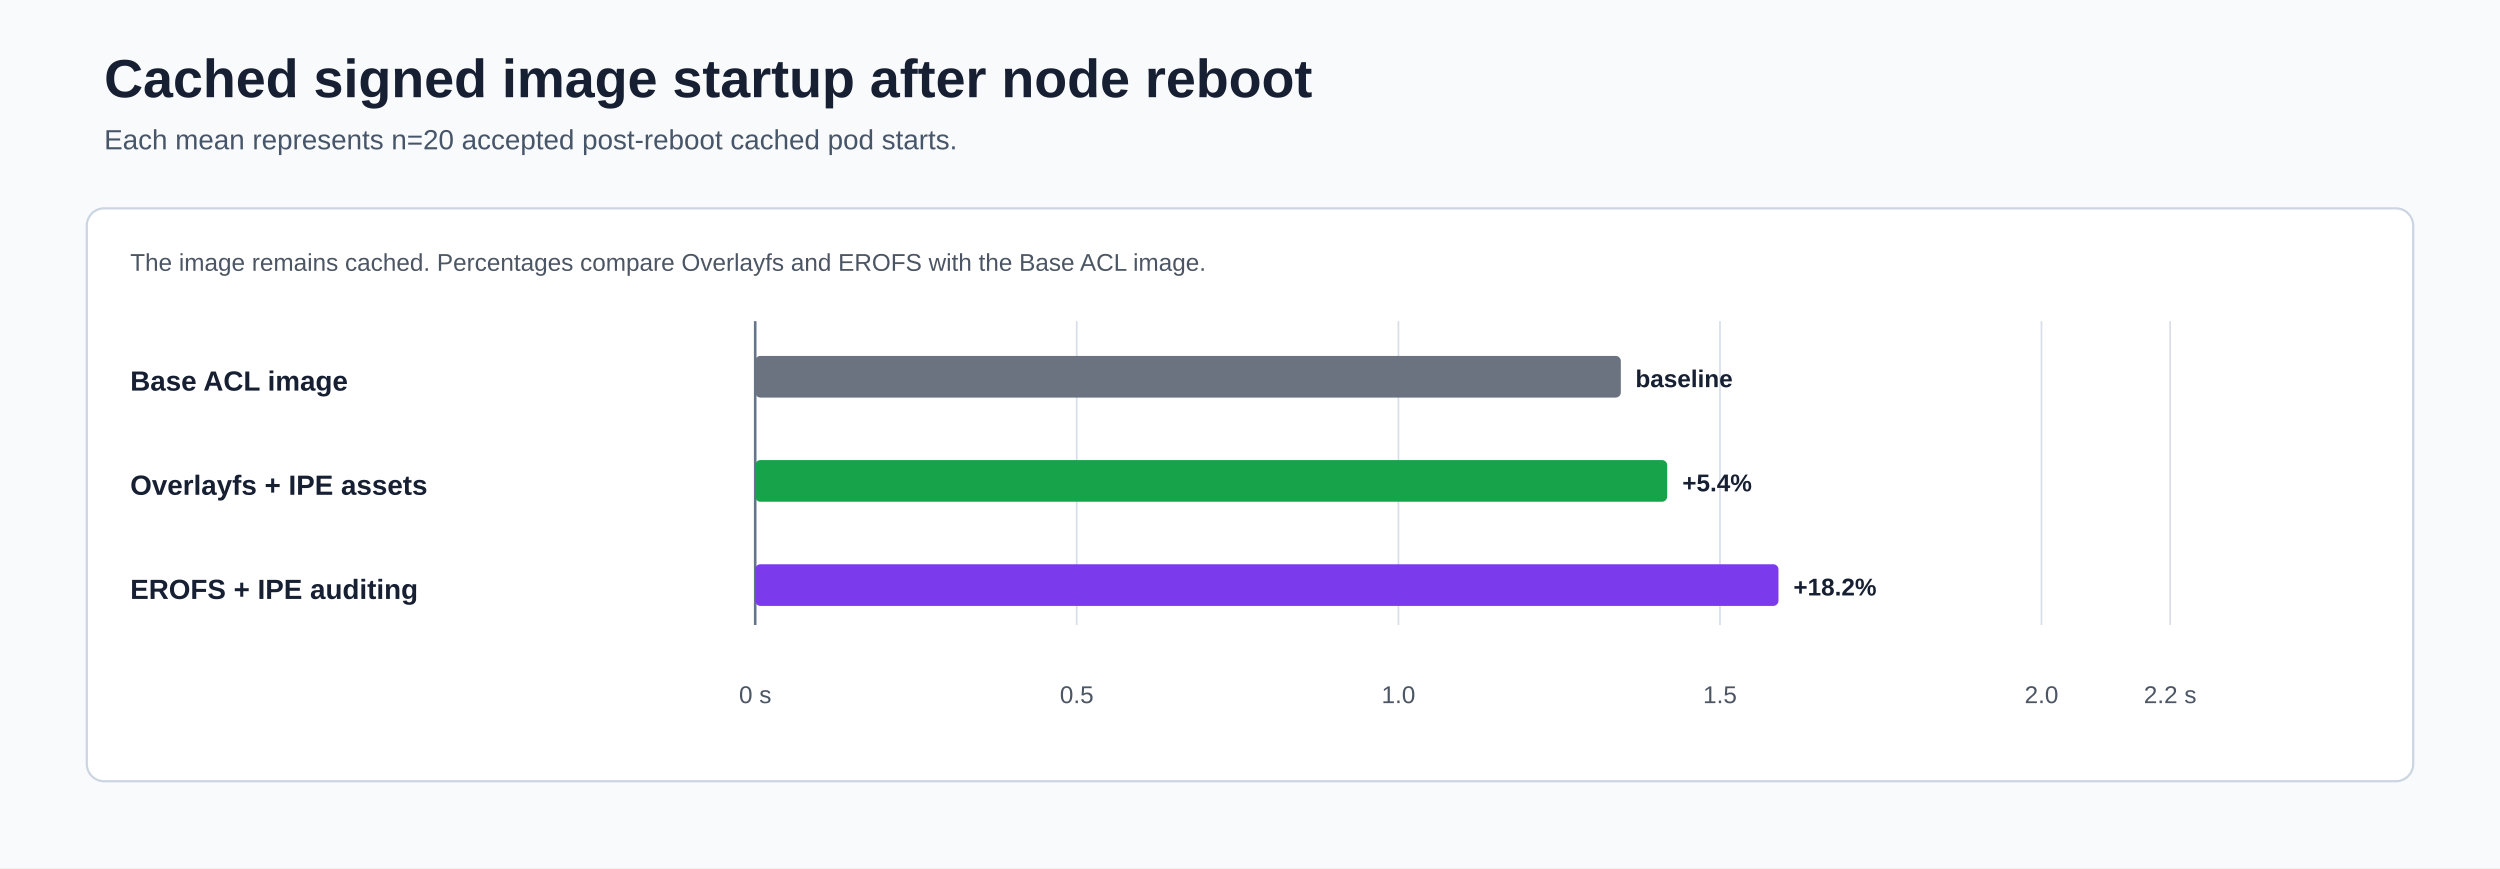
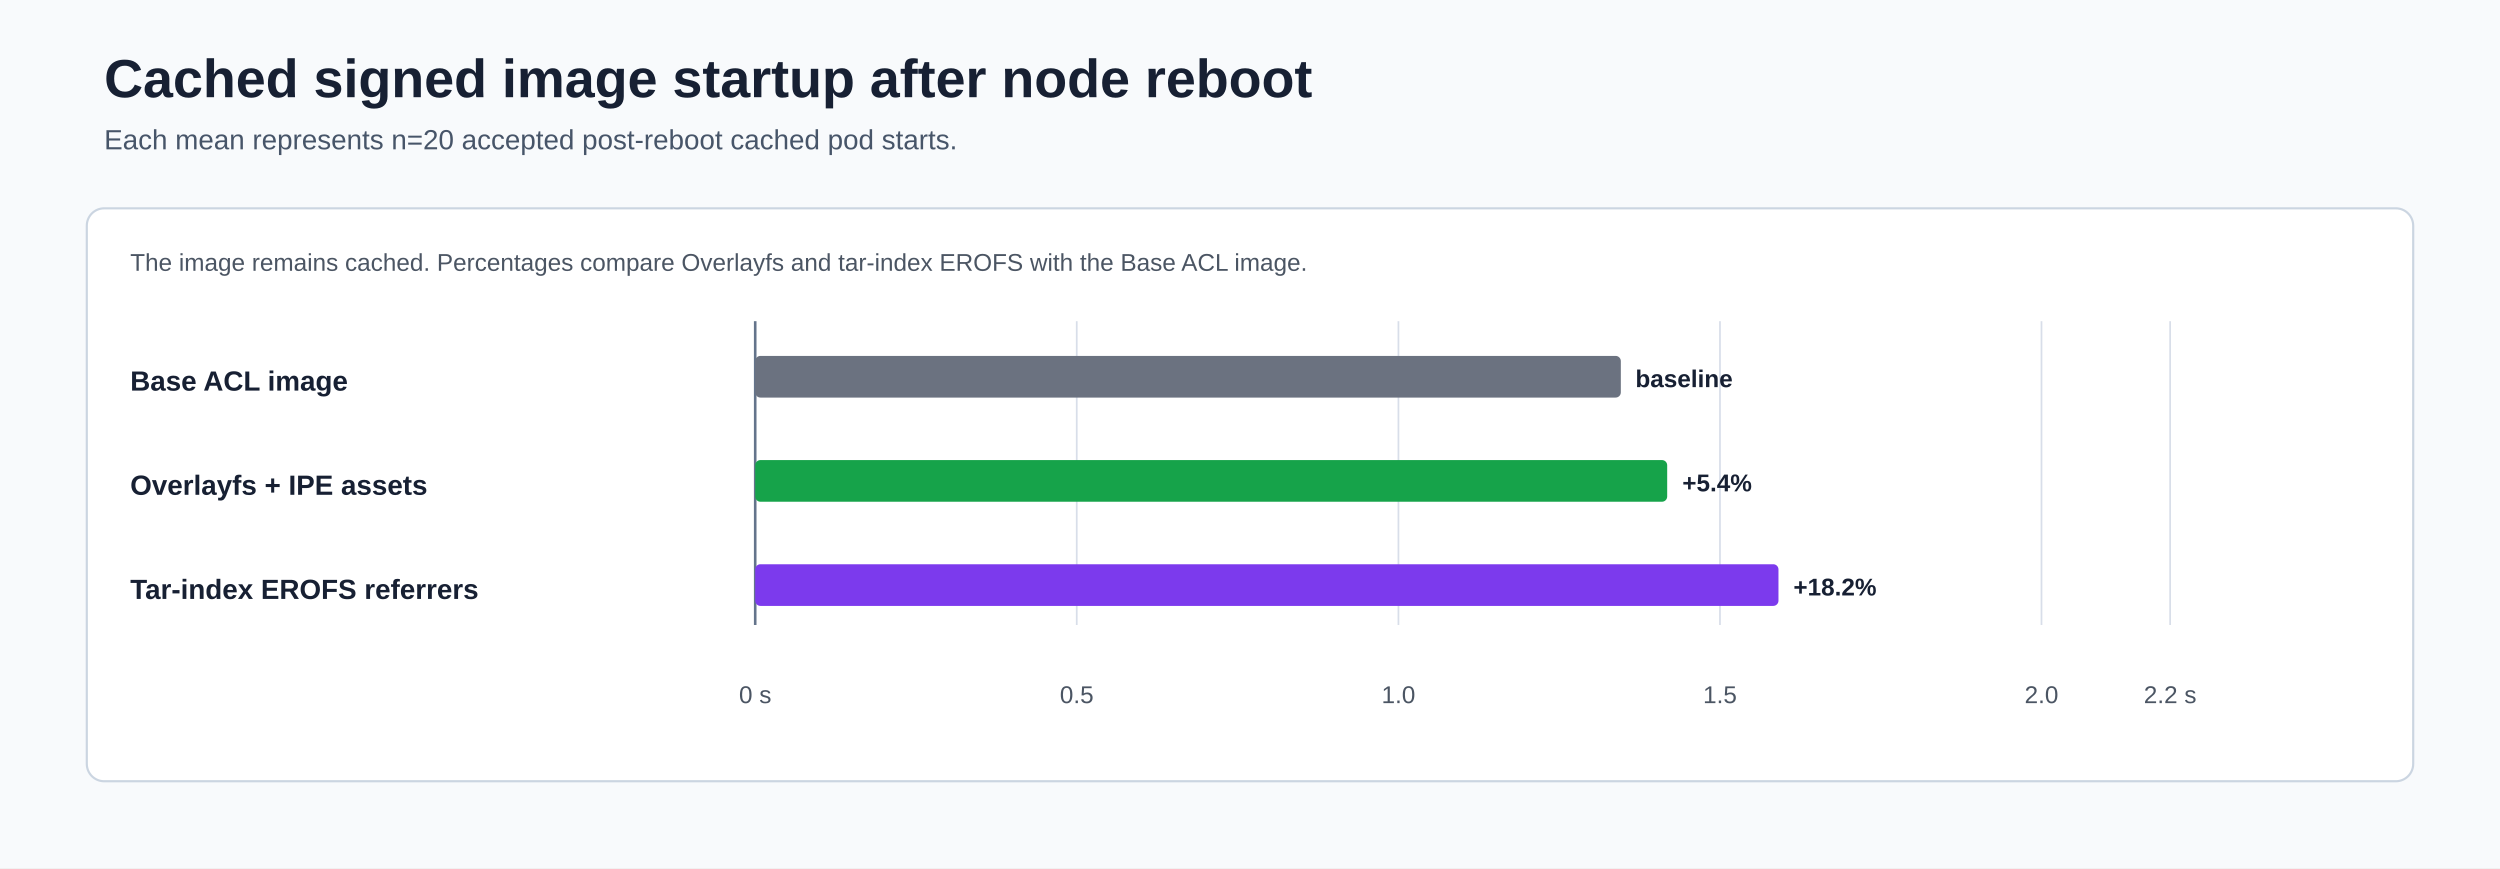
<svg xmlns="http://www.w3.org/2000/svg" width="1440" height="500" viewBox="0 0 1440 500" role="img" aria-labelledby="title desc">
  <style>
    text { font-family: "Segoe UI", Arial, Helvetica, sans-serif; fill: #172033; }
    .title { font-size: 31px; font-weight: 700; }
    .subtitle { font-size: 16px; fill: #475569; }
    .label { font-size: 16px; font-weight: 600; }
    .small { font-size: 14px; fill: #4b5563; }
    .value { font-size: 14px; font-weight: 700; }
    .axis { stroke: #64748b; stroke-width: 1.5; }
    .grid { stroke: #d8dee9; stroke-width: 1; }
    .panel { fill: #ffffff; stroke: #cbd5e1; stroke-width: 1.25; }
    .base { fill: #6b7280; }
    .overlay { fill: #16a34a; }
    .erofs { fill: #7c3aed; }
  </style>
  <rect width="1440" height="500" fill="#f8fafc" />
  <text x="60" y="56" class="title">Cached signed image startup after node reboot</text>
  <text x="60" y="86" class="subtitle">Each mean represents n=20 accepted post-reboot cached pod starts.</text>
  <rect x="50" y="120" width="1340" height="330" rx="10" class="panel" />
-   <text x="75" y="156" class="small">The image remains cached. Percentages compare Overlayfs and EROFS with the Base ACL image.</text>
+   <text x="75" y="156" class="small">The image remains cached. Percentages compare Overlayfs and tar-index EROFS with the Base ACL image.</text>
  <line x1="435" y1="185" x2="435" y2="360" class="axis" />
  <line x1="620.2" y1="185" x2="620.2" y2="360" class="grid" />
  <line x1="805.5" y1="185" x2="805.5" y2="360" class="grid" />
  <line x1="990.7" y1="185" x2="990.7" y2="360" class="grid" />
  <line x1="1175.9" y1="185" x2="1175.9" y2="360" class="grid" />
  <line x1="1250" y1="185" x2="1250" y2="360" class="grid" />
  <text x="75" y="225" class="label">Base ACL image</text>
  <rect x="435" y="205" width="498.6" height="24" rx="3" class="base" />
  <text x="942" y="223" class="value">baseline</text>
  <text x="75" y="285" class="label">Overlayfs + IPE assets</text>
  <rect x="435" y="265" width="525.3" height="24" rx="3" class="overlay" />
  <text x="969" y="283" class="value">+5.4%</text>
-   <text x="75" y="345" class="label">EROFS + IPE auditing</text>
+   <text x="75" y="345" class="label">Tar-index EROFS referrers</text>
  <rect x="435" y="325" width="589.4" height="24" rx="3" class="erofs" />
  <text x="1033" y="343" class="value">+18.2%</text>
  <text x="435" y="405" text-anchor="middle" class="small">0 s</text>
  <text x="620.2" y="405" text-anchor="middle" class="small">0.5</text>
  <text x="805.5" y="405" text-anchor="middle" class="small">1.0</text>
  <text x="990.7" y="405" text-anchor="middle" class="small">1.5</text>
  <text x="1175.9" y="405" text-anchor="middle" class="small">2.0</text>
  <text x="1250" y="405" text-anchor="middle" class="small">2.2 s</text>
</svg>
